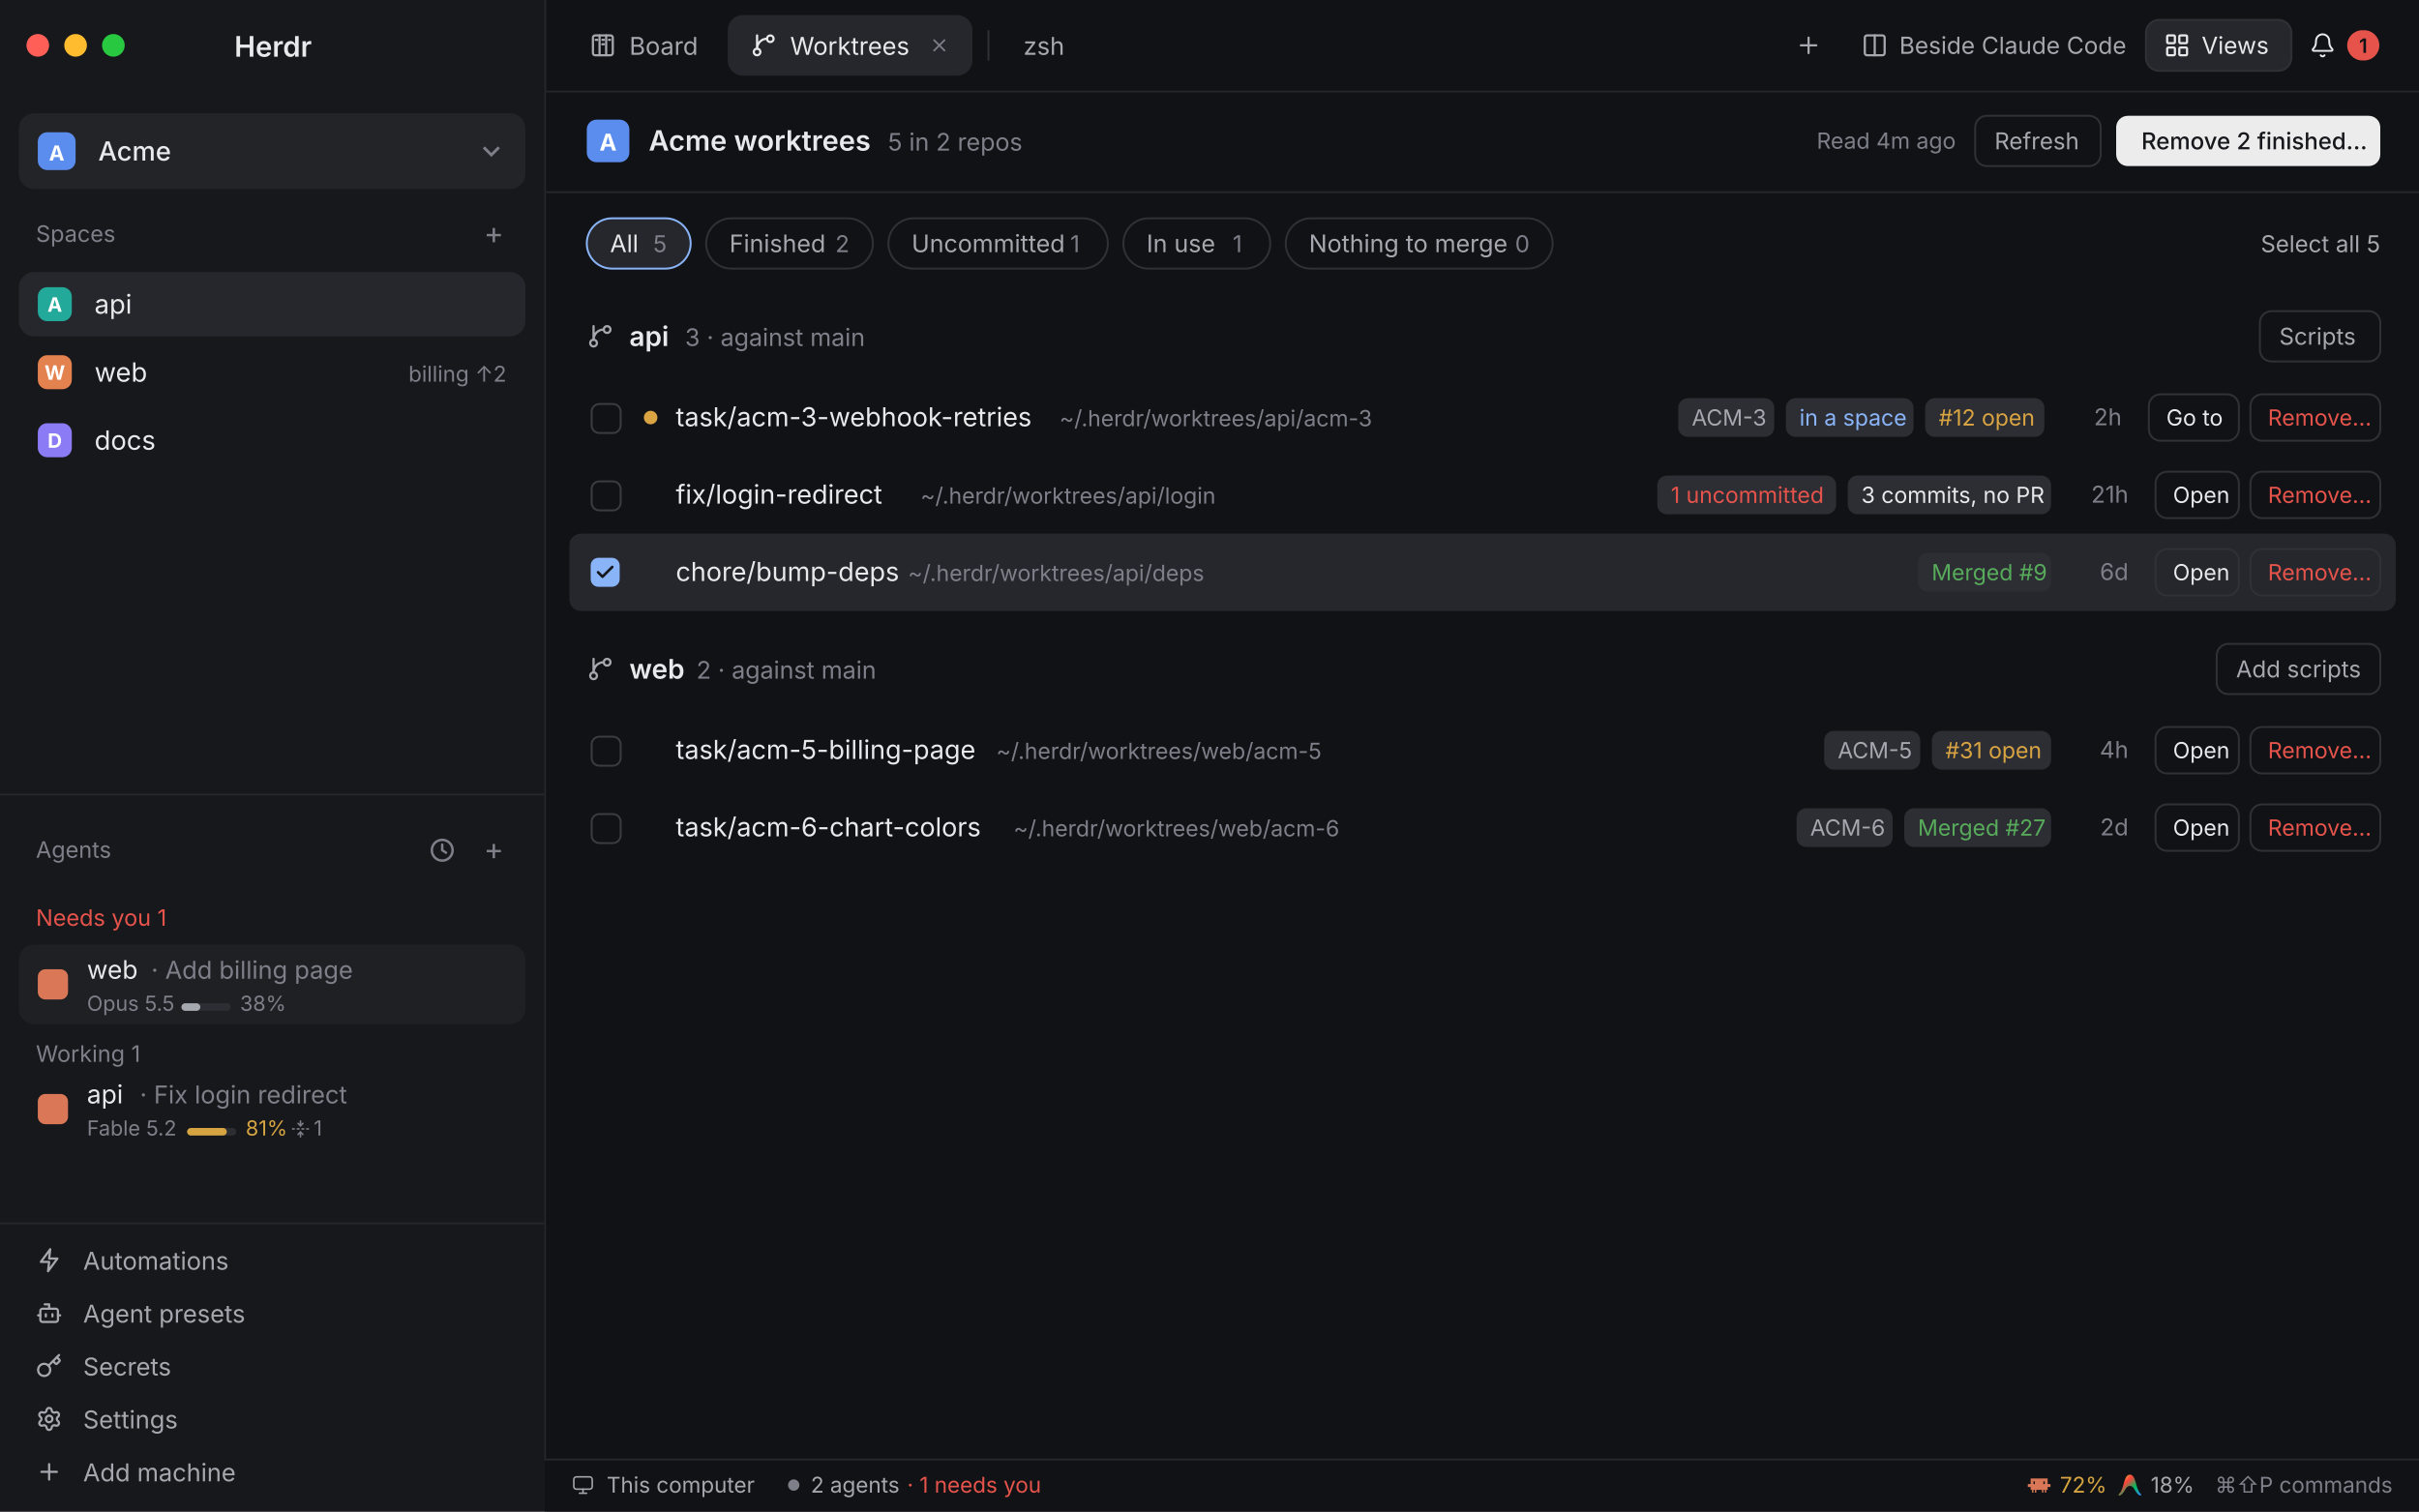
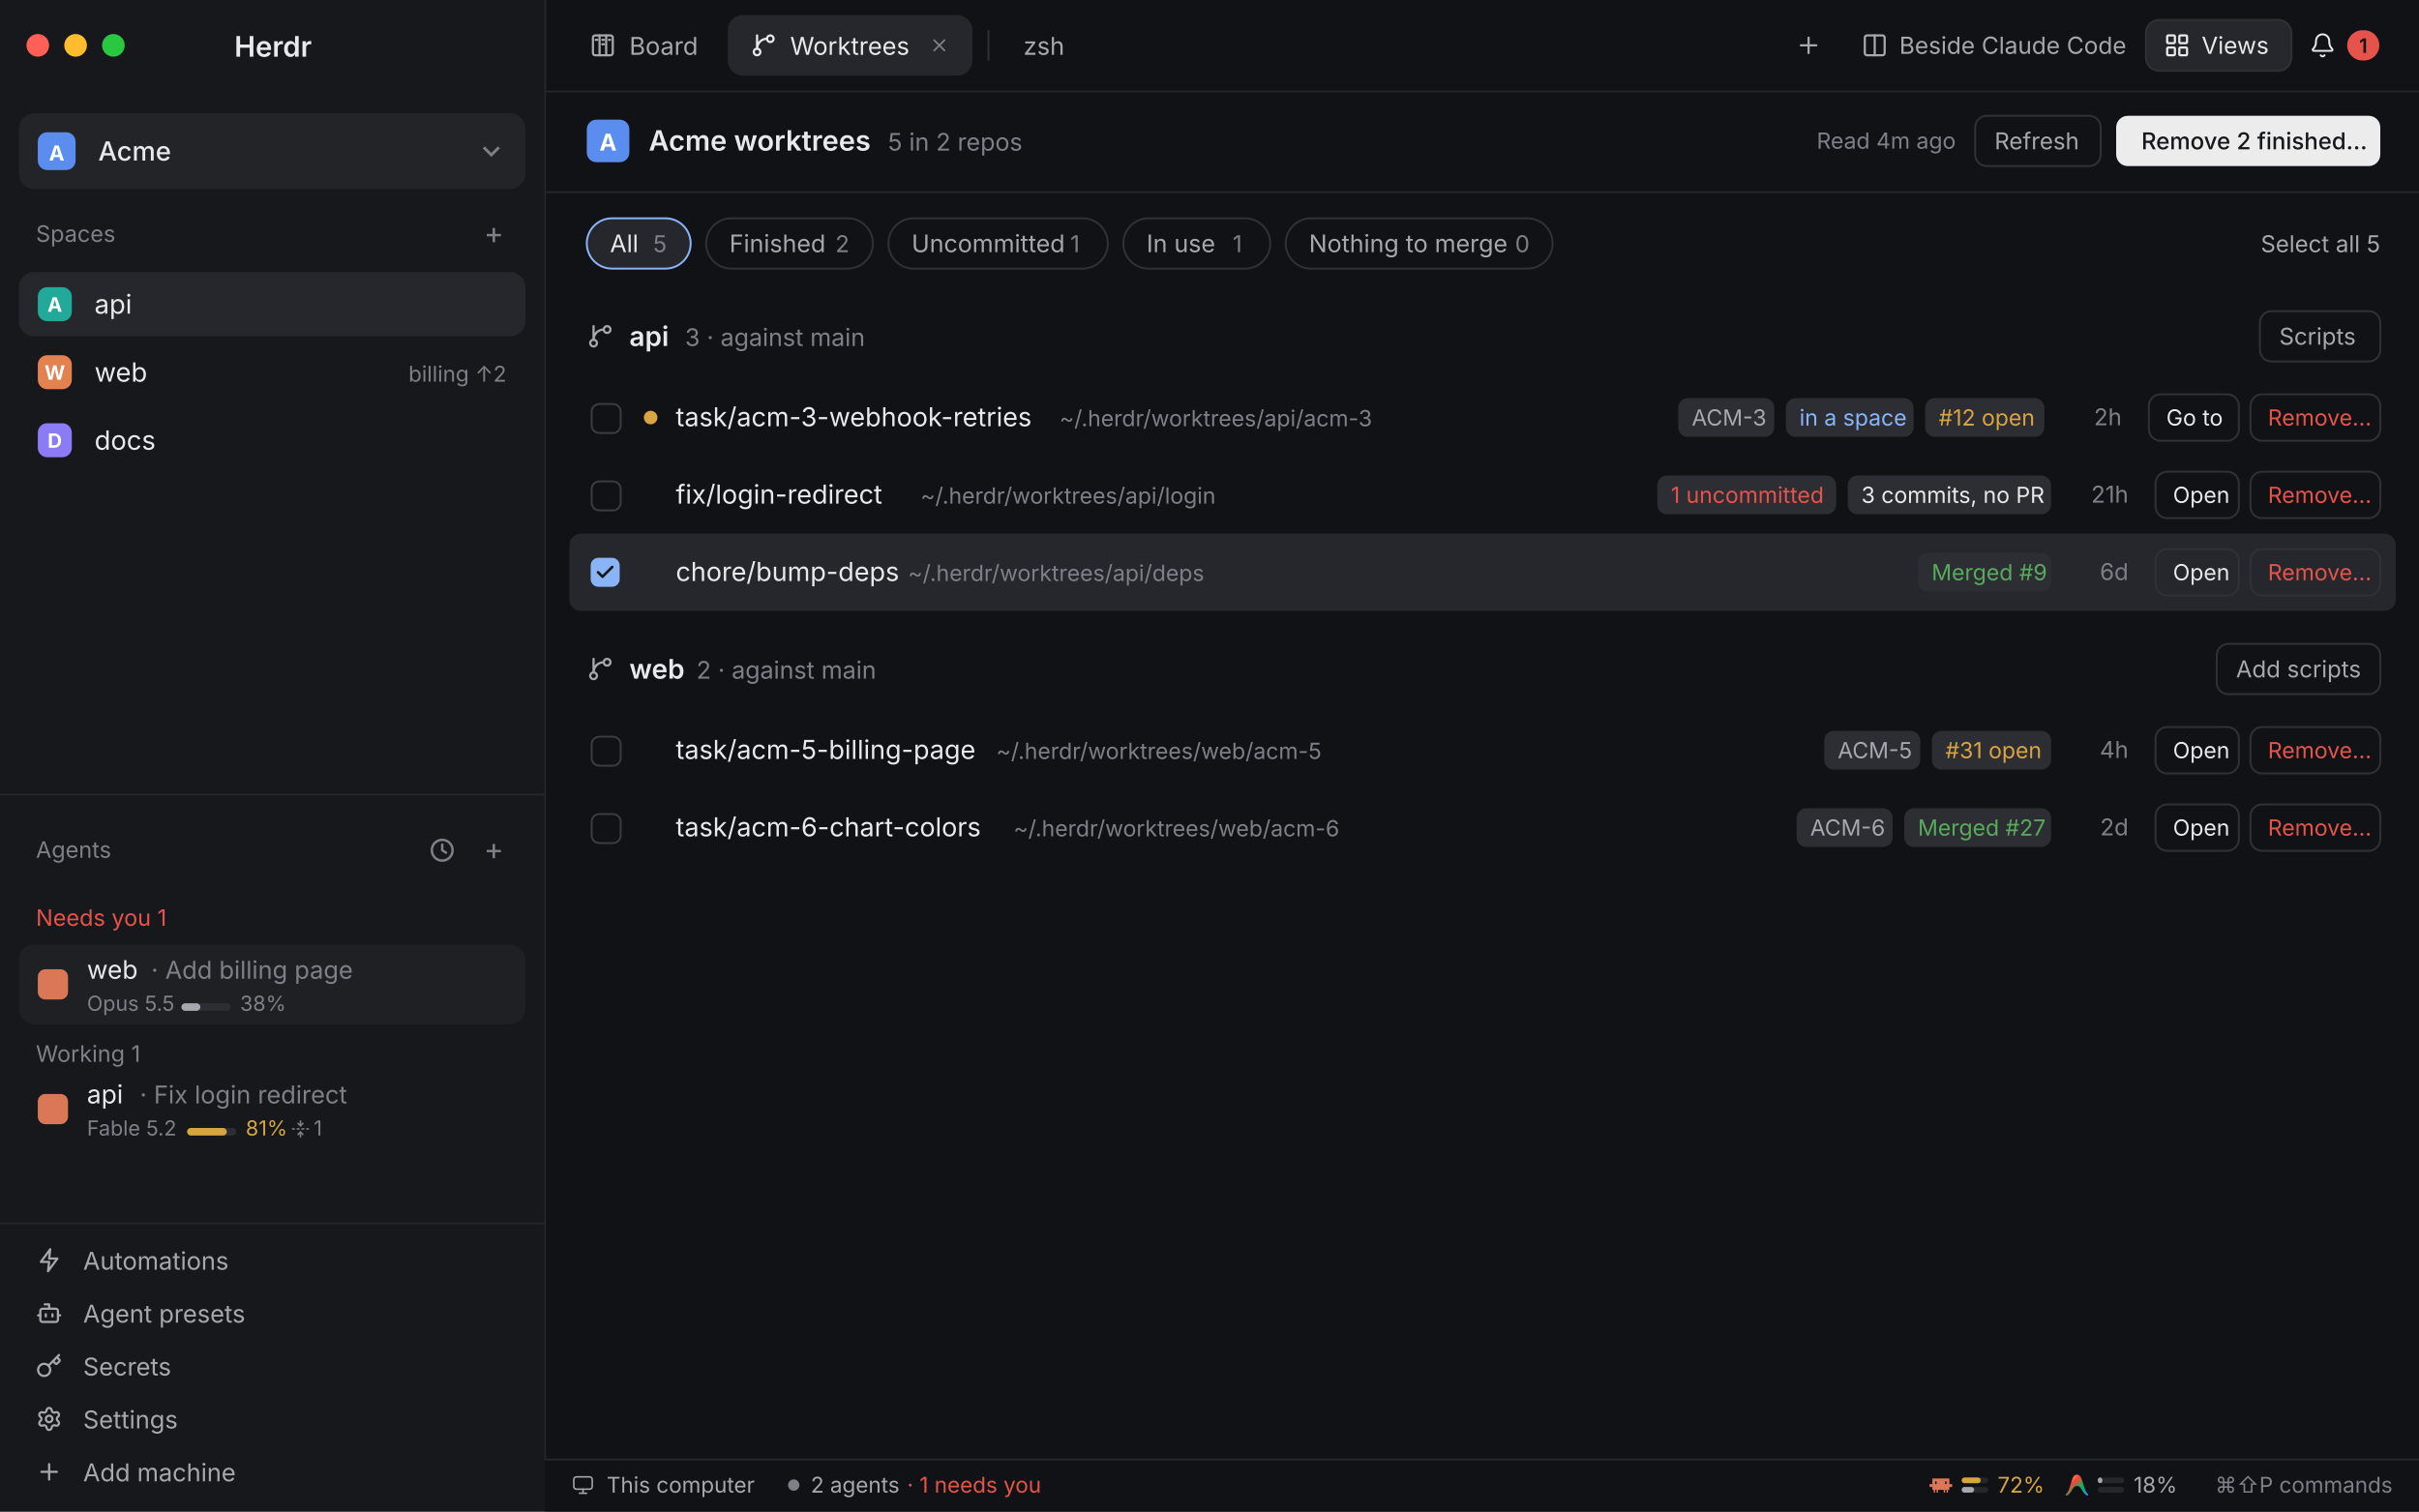
<svg xmlns="http://www.w3.org/2000/svg" width="1280" height="800" viewBox="0 0 1280 800" font-family="Geist, -apple-system, 'Helvetica Neue', sans-serif">
  <defs>
    <filter id="shadow" x="-20%" y="-20%" width="140%" height="140%">
      <feDropShadow dx="0" dy="8" stdDeviation="12" flood-color="#000" flood-opacity="0.45" />
    </filter>
    <clipPath id="pane">
      <rect x="289" y="49" width="991" height="751" />
    </clipPath>
  </defs>
  <rect x="0" y="0" width="1280" height="800" rx="0" fill="#111215" />
  <rect width="288" height="800" fill="#17181b" />
  <rect x="288" width="1" height="800" fill="#25272b" />
  <circle cx="20" cy="24" r="6" fill="#ff5f57" />
  <circle cx="40" cy="24" r="6" fill="#febc2e" />
  <circle cx="60" cy="24" r="6" fill="#28c840" />
  <text x="124" y="30" fill="#e8e9eb" font-size="15" font-weight="600">Herdr</text>
  <rect x="10" y="60" width="268" height="40" rx="8" fill="#232428" />
  <rect x="20" y="70" width="20" height="20" rx="5" fill="#5b8def" />
  <text x="30" y="85" fill="#fff" font-size="11" font-weight="700" text-anchor="middle">A</text>
  <text x="52" y="85" fill="#e8e9eb" font-size="14" font-weight="500">Acme</text>
  <path d="M256 78 l4 4 l4 -4" stroke="#7d8089" stroke-width="1.5" fill="none" />
  <text x="19" y="128" fill="#7d8089" font-size="12">Spaces</text>
  <text x="256" y="129" fill="#7d8089" font-size="16">+</text>
  <rect x="10" y="144" width="268" height="34" rx="8" fill="#26272c" />
  <rect x="20" y="152" width="18" height="18" rx="5" fill="#22a99a" />
  <text x="29" y="165" fill="#fff" font-size="10.5" font-weight="700" text-anchor="middle">A</text>
  <text x="50" y="166" fill="#e8e9eb" font-size="14">api</text>
  <rect x="20" y="188" width="18" height="18" rx="5" fill="#e3814f" />
  <text x="29" y="201" fill="#fff" font-size="10.5" font-weight="700" text-anchor="middle">W</text>
  <text x="50" y="202" fill="#e8e9eb" font-size="14">web</text>
  <text x="268" y="202" fill="#7d8089" font-size="11.5" text-anchor="end">billing ↑2</text>
  <rect x="20" y="224" width="18" height="18" rx="5" fill="#8b7cf6" />
  <text x="29" y="237" fill="#fff" font-size="10.5" font-weight="700" text-anchor="middle">D</text>
  <text x="50" y="238" fill="#e8e9eb" font-size="14">docs</text>
  <rect y="420" width="288" height="1" fill="#25272b" />
  <text x="19" y="454" fill="#7d8089" font-size="12">Agents</text>
  <circle cx="234" cy="450" r="5.5" stroke="#7d8089" stroke-width="1.3" fill="none" />
  <path d="M234 447 v3 l2 1.3" stroke="#7d8089" stroke-width="1.3" fill="none" stroke-linecap="round" />
  <text x="256" y="455" fill="#7d8089" font-size="16">+</text>
  <text x="19" y="490" fill="#e5534b" font-size="12">Needs you 1</text>
  <rect x="10" y="500" width="268" height="42" rx="8" fill="#1f2024" />
  <rect x="20" y="513" width="16" height="16" rx="4" fill="#d97757" />
  <text x="46" y="518" fill="#e8e9eb" font-size="13.5">web</text>
  <text x="80" y="518" fill="#7d8089" font-size="13">· Add billing page</text>
  <text x="46" y="535" fill="#7d8089" font-size="11">Opus 5.5</text>
  <rect x="96" y="531" width="26" height="4" rx="2" fill="#2c2e33" />
  <rect x="96" y="531" width="10" height="4" rx="2" fill="#a5a8ae" />
  <text x="127" y="535" fill="#7d8089" font-size="11">38%</text>
  <text x="19" y="562" fill="#7d8089" font-size="12">Working 1</text>
  <rect x="20" y="579" width="16" height="16" rx="4" fill="#d97757" />
  <text x="46" y="584" fill="#e8e9eb" font-size="13.5">api</text>
  <text x="74" y="584" fill="#7d8089" font-size="13">· Fix login redirect</text>
  <text x="46" y="601" fill="#7d8089" font-size="11">Fable 5.2</text>
  <rect x="99" y="597" width="26" height="4" rx="2" fill="#2c2e33" />
  <rect x="99" y="597" width="21" height="4" rx="2" fill="#d6a541" />
  <text x="130" y="601" fill="#d6a541" font-size="11">81%</text>
  <g transform="translate(154 592.5) scale(0.4167)" fill="none" stroke="#7d8089" stroke-width="2" stroke-linecap="round" stroke-linejoin="round">
    <path d="M12 22v-6" />
    <path d="M12 8V2" />
    <path d="M4 12H2" />
    <path d="M10 12H8" />
    <path d="M16 12h-2" />
    <path d="M22 12h-2" />
    <path d="m15 19-3-3-3 3" />
    <path d="m15 5-3 3-3-3" />
  </g>
  <text x="166" y="601" fill="#7d8089" font-size="11">1</text>
  <rect y="647" width="288" height="1" fill="#25272b" />
  <g transform="translate(19 660) scale(0.5833)" fill="none" stroke="#a5a8ae" stroke-width="2.00" stroke-linecap="round" stroke-linejoin="round">
    <path d="M13 2 4.5 13.5H12L11 22l8.5-11.5H12z" />
  </g>
  <text x="44" y="672" fill="#a5a8ae" font-size="13">Automations</text>
  <g transform="translate(19 688) scale(0.5833)" fill="none" stroke="#a5a8ae" stroke-width="2.00" stroke-linecap="round" stroke-linejoin="round">
    <path d="M12 8V4H8" />
    <rect width="16" height="12" x="4" y="8" rx="2" />
    <path d="M2 14h2" />
    <path d="M20 14h2" />
    <path d="M15 13v2" />
    <path d="M9 13v2" />
  </g>
  <text x="44" y="700" fill="#a5a8ae" font-size="13">Agent presets</text>
  <g transform="translate(19 716) scale(0.5833)" fill="none" stroke="#a5a8ae" stroke-width="2.00" stroke-linecap="round" stroke-linejoin="round">
    <path d="m15.5 7.5 2.3 2.3a1 1 0 0 0 1.4 0l2.1-2.1a1 1 0 0 0 0-1.4L19 4" />
    <path d="m21 2-9.6 9.6" />
    <circle cx="7.5" cy="15.5" r="5.5" />
  </g>
  <text x="44" y="728" fill="#a5a8ae" font-size="13">Secrets</text>
  <g transform="translate(19 744) scale(0.5833)" fill="none" stroke="#a5a8ae" stroke-width="2.00" stroke-linecap="round" stroke-linejoin="round">
    <path d="M9.671 4.136a2.34 2.34 0 0 1 4.659 0 2.34 2.34 0 0 0 3.319 1.915 2.34 2.34 0 0 1 2.33 4.033 2.34 2.34 0 0 0 0 3.831 2.34 2.34 0 0 1-2.33 4.033 2.34 2.34 0 0 0-3.319 1.915 2.34 2.34 0 0 1-4.659 0 2.34 2.34 0 0 0-3.32-1.915 2.34 2.34 0 0 1-2.33-4.033 2.34 2.34 0 0 0 0-3.831A2.34 2.34 0 0 1 6.35 6.051a2.34 2.34 0 0 0 3.319-1.915" />
    <circle cx="12" cy="12" r="3" />
  </g>
  <text x="44" y="756" fill="#a5a8ae" font-size="13">Settings</text>
  <g transform="translate(19 772) scale(0.5833)" fill="none" stroke="#a5a8ae" stroke-width="2.00" stroke-linecap="round" stroke-linejoin="round">
    <path d="M5 12h14" />
    <path d="M12 5v14" />
  </g>
  <text x="44" y="784" fill="#a5a8ae" font-size="13">Add machine</text>
  <g transform="translate(312 17) scale(0.5833)" fill="none" stroke="#a5a8ae" stroke-width="2" stroke-linecap="round" stroke-linejoin="round">
    <rect x="3" y="3" width="18" height="18" rx="2" />
    <path d="M9 3v18" />
    <path d="M15 3v18" />
    <path d="M5.5 7h1.5" />
    <path d="M11.5 7h1.5" />
    <path d="M11.5 11h1.5" />
    <path d="M17.5 7h1" />
  </g>
  <text x="333" y="29" fill="#a5a8ae" font-size="13">Board</text>
  <rect x="385.1" y="8" width="129.44" height="32" rx="8" fill="#26272c" />
  <g transform="translate(397.1 17) scale(0.5833)" fill="none" stroke="#e8e9eb" stroke-width="2" stroke-linecap="round" stroke-linejoin="round">
    <path d="M15 6a9 9 0 0 0-9 9V3" />
    <circle cx="18" cy="6" r="3" />
    <circle cx="6" cy="18" r="3" />
  </g>
  <text x="418.1" y="29" fill="#e8e9eb" font-size="13">Worktrees</text>
  <g transform="translate(491.54 18.5) scale(0.4583)" fill="none" stroke="#7d8089" stroke-width="2" stroke-linecap="round" stroke-linejoin="round">
    <path d="M18 6 6 18" />
    <path d="m6 6 12 12" />
  </g>
  <rect x="522.54" y="16" width="1" height="16" fill="#2f3137" />
  <text x="541.54" y="29" fill="#a5a8ae" font-size="13">zsh</text>
  <g transform="translate(950 17) scale(0.5833)" fill="none" stroke="#a5a8ae" stroke-width="2" stroke-linecap="round" stroke-linejoin="round">
    <path d="M5 12h14" />
    <path d="M12 5v14" />
  </g>
  <g transform="translate(985 17) scale(0.5833)" fill="none" stroke="#a5a8ae" stroke-width="2" stroke-linecap="round" stroke-linejoin="round">
    <rect width="18" height="18" x="3" y="3" rx="2" />
    <path d="M12 3v18" />
  </g>
  <text x="1005" y="28.5" fill="#a5a8ae" font-size="12.5">Beside Claude Code</text>
  <rect x="1135.5" y="10.5" width="77" height="27" rx="7" fill="#26272c" stroke="#2f3137" />
  <g transform="translate(1145 17) scale(0.5833)" fill="none" stroke="#e8e9eb" stroke-width="2" stroke-linecap="round" stroke-linejoin="round">
    <rect width="7" height="7" x="3" y="3" rx="1" />
    <rect width="7" height="7" x="14" y="3" rx="1" />
    <rect width="7" height="7" x="14" y="14" rx="1" />
    <rect width="7" height="7" x="3" y="14" rx="1" />
  </g>
  <text x="1165" y="28.5" fill="#e8e9eb" font-size="12.5">Views</text>
  <g transform="translate(1222 17) scale(0.5833)" fill="none" stroke="#e8e9eb" stroke-width="1.75" stroke-linecap="round" stroke-linejoin="round">
    <path d="M10.268 21a2 2 0 0 0 3.464 0" />
    <path d="M3.262 15.326A1 1 0 0 0 4 17h16a1 1 0 0 0 .74-1.673C19.41 13.956 18 12.499 18 8A6 6 0 0 0 6 8c0 4.499-1.411 5.956-2.738 7.326" />
  </g>
  <rect x="1242" y="16" width="17" height="16" rx="8" fill="#e5534b" />
  <text x="1250.5" y="28" fill="#111215" font-size="10.5" font-weight="600" text-anchor="middle">1</text>
  <rect x="289" y="48" width="991" height="1" fill="#25272b" />
  <rect x="289" y="49" width="991" height="751" fill="#111215" />
  <g clip-path="url(#pane)">
    <g transform="translate(289 49) scale(1.02376) translate(-301 -92)">
      <rect x="322" y="106" width="22" height="22" rx="5" fill="#5b8def" />
      <text x="333" y="122" fill="#fff" font-size="12" font-weight="700" text-anchor="middle">A</text>
      <text x="354" y="122" fill="#e8e9eb" font-size="14.5" font-weight="600">Acme worktrees</text>
      <text x="477.62" y="122" fill="#7d8089" font-size="12.5">5 in 2 repos</text>
      <rect x="301" y="143" width="968" height="1" rx="0" fill="#25272b" />
      <rect x="1112.48" y="104" width="136.52" height="26" rx="6" fill="#ececed" />
      <text x="1125.48" y="121.32" fill="#17181b" font-size="12" font-weight="500">Remove 2 finished…</text>
      <text x="1029.6" y="121" fill="#7d8089" font-size="11.5" text-anchor="end">Read 4m ago</text>
      <rect x="1039.6" y="104" width="64.88" height="26" rx="6" fill="none" stroke="#2f3137" />
      <text x="1049.6" y="121.32" fill="#a5a8ae" font-size="12">Refresh</text>
      <rect x="322" y="157" width="53.69" height="26" rx="13" fill="#26272c" stroke="#8ab4f8" />
      <text x="334" y="174.5" fill="#e8e9eb" font-size="12.5">All</text>
      <text x="356.25" y="174.5" fill="#7d8089" font-size="12">5</text>
      <rect x="383.69" y="157" width="86.19" height="26" rx="13" fill="none" stroke="#2f3137" />
      <text x="395.69" y="174.5" fill="#a5a8ae" font-size="12.5">Finished</text>
      <text x="450.44" y="174.5" fill="#7d8089" font-size="12">2</text>
      <rect x="477.88" y="157" width="113.44" height="26" rx="13" fill="none" stroke="#2f3137" />
      <text x="489.88" y="174.5" fill="#a5a8ae" font-size="12.5">Uncommitted</text>
      <text x="571.88" y="174.5" fill="#7d8089" font-size="12">1</text>
      <rect x="599.32" y="157" width="75.94" height="26" rx="13" fill="none" stroke="#2f3137" />
      <text x="611.32" y="174.5" fill="#a5a8ae" font-size="12.5">In use</text>
      <text x="655.82" y="174.5" fill="#7d8089" font-size="12">1</text>
      <rect x="683.26" y="157" width="137.94" height="26" rx="13" fill="none" stroke="#2f3137" />
      <text x="695.26" y="174.5" fill="#a5a8ae" font-size="12.5">Nothing to merge</text>
      <text x="801.76" y="174.5" fill="#7d8089" font-size="12">0</text>
      <text x="1249" y="174.5" fill="#a5a8ae" font-size="12" text-anchor="end">Select all 5</text>
      <g transform="translate(322 211) scale(0.5833)" fill="none" stroke="#a5a8ae" stroke-width="2" stroke-linecap="round" stroke-linejoin="round">
        <path d="M15 6a9 9 0 0 0-9 9V3" />
        <circle cx="18" cy="6" r="3" />
        <circle cx="6" cy="18" r="3" />
      </g>
      <text x="344" y="223" fill="#e8e9eb" font-size="14" font-weight="600">api</text>
      <text x="372.76" y="223" fill="#7d8089" font-size="12.5">3 · against main</text>
      <rect x="1186.76" y="205" width="62.24" height="26" rx="6" fill="none" stroke="#2f3137" />
      <text x="1196.76" y="222.32" fill="#a5a8ae" font-size="12">Scripts</text>
      <rect x="324.5" y="253" width="15" height="15" rx="4" fill="none" stroke="#3a3c42" />
      <circle cx="355" cy="260" r="3.5" fill="#d9a441" />
      <text x="368" y="264.5" fill="#e8e9eb" font-size="13.5">task/acm-3-webhook-retries</text>
      <text x="566.3" y="264.5" fill="#7d8089" font-size="11.5">~/.herdr/worktrees/api/acm-3</text>
      <rect x="1181.89" y="248" width="67.105" height="24" rx="6" fill="none" stroke="#2f3137" />
      <text x="1190.89" y="264.14" fill="#e5534b" font-size="11.5">Remove…</text>
      <rect x="1129.38" y="248" width="46.52" height="24" rx="6" fill="none" stroke="#2f3137" />
      <text x="1138.38" y="264.14" fill="#e8e9eb" font-size="11.5">Go to</text>
      <text x="1115.38" y="264" fill="#7d8089" font-size="12" text-anchor="end">2h</text>
      <rect x="1013.76" y="250" width="61.61" height="20" rx="5" fill="#2c2e34" />
      <text x="1020.76" y="264.14" fill="#d9a441" font-size="11.5">#12 open</text>
      <rect x="941.765" y="250" width="66" height="20" rx="5" fill="#2c2e34" />
      <text x="948.765" y="264.14" fill="#8ab4f8" font-size="11.5">in a space</text>
      <rect x="886.115" y="250" width="49.65" height="20" rx="5" fill="#2c2e34" />
      <text x="893.115" y="264.14" fill="#a5a8ae" font-size="11.5">ACM-3</text>
      <rect x="324.5" y="293" width="15" height="15" rx="4" fill="none" stroke="#3a3c42" />
      <text x="368" y="304.5" fill="#e8e9eb" font-size="13.5">fix/login-redirect</text>
      <text x="494.48" y="304.5" fill="#7d8089" font-size="11.5">~/.herdr/worktrees/api/login</text>
      <rect x="1181.89" y="288" width="67.105" height="24" rx="6" fill="none" stroke="#2f3137" />
      <text x="1190.89" y="304.14" fill="#e5534b" font-size="11.5">Remove…</text>
      <rect x="1132.83" y="288" width="43.07" height="24" rx="6" fill="none" stroke="#2f3137" />
      <text x="1141.83" y="304.14" fill="#e8e9eb" font-size="11.5">Open</text>
      <text x="1118.83" y="304" fill="#7d8089" font-size="12" text-anchor="end">21h</text>
      <rect x="973.745" y="290" width="105.08" height="20" rx="5" fill="#2c2e34" />
      <text x="980.745" y="304.14" fill="#e8e9eb" font-size="11.5">3 commits, no PR</text>
      <rect x="875.315" y="290" width="92.43" height="20" rx="5" fill="#2c2e34" />
      <text x="882.315" y="304.14" fill="#e5534b" font-size="11.5">1 uncommitted</text>
      <rect x="313" y="320" width="944" height="40" rx="6" fill="#26272c" />
      <rect x="324" y="332.5" width="15" height="15" rx="4" fill="#8ab4f8" />
      <g transform="translate(326 334.5) scale(0.4583)" fill="none" stroke="#17181b" stroke-width="3" stroke-linecap="round" stroke-linejoin="round">
        <path d="M20 6 9 17l-5-5" />
      </g>
      <text x="368" y="344.5" fill="#e8e9eb" font-size="13.5">chore/bump-deps</text>
      <text x="488" y="344.5" fill="#7d8089" font-size="11.5">~/.herdr/worktrees/api/deps</text>
      <rect x="1181.89" y="328" width="67.105" height="24" rx="6" fill="none" stroke="#2f3137" />
      <text x="1190.89" y="344.14" fill="#e5534b" font-size="11.5">Remove…</text>
      <rect x="1132.83" y="328" width="43.07" height="24" rx="6" fill="none" stroke="#2f3137" />
      <text x="1141.83" y="344.14" fill="#e8e9eb" font-size="11.5">Open</text>
      <text x="1118.83" y="344" fill="#7d8089" font-size="12" text-anchor="end">6d</text>
      <rect x="1010.09" y="330" width="68.74" height="20" rx="5" fill="#2c2e34" />
      <text x="1017.09" y="344.14" fill="#57ab5a" font-size="11.5">Merged #9</text>
      <g transform="translate(322 383) scale(0.5833)" fill="none" stroke="#a5a8ae" stroke-width="2" stroke-linecap="round" stroke-linejoin="round">
        <path d="M15 6a9 9 0 0 0-9 9V3" />
        <circle cx="18" cy="6" r="3" />
        <circle cx="6" cy="18" r="3" />
      </g>
      <text x="344" y="395" fill="#e8e9eb" font-size="14" font-weight="600">web</text>
      <text x="378.64" y="395" fill="#7d8089" font-size="12.5">2 · against main</text>
      <rect x="1164.44" y="377" width="84.56" height="26" rx="6" fill="none" stroke="#2f3137" />
      <text x="1174.44" y="394.32" fill="#a5a8ae" font-size="12">Add scripts</text>
      <rect x="324.5" y="425" width="15" height="15" rx="4" fill="none" stroke="#3a3c42" />
      <text x="368" y="436.5" fill="#e8e9eb" font-size="13.5">task/acm-5-billing-page</text>
      <text x="533.63" y="436.5" fill="#7d8089" font-size="11.5">~/.herdr/worktrees/web/acm-5</text>
      <rect x="1181.89" y="420" width="67.105" height="24" rx="6" fill="none" stroke="#2f3137" />
      <text x="1190.89" y="436.14" fill="#e5534b" font-size="11.5">Remove…</text>
      <rect x="1132.83" y="420" width="43.07" height="24" rx="6" fill="none" stroke="#2f3137" />
      <text x="1141.83" y="436.14" fill="#e8e9eb" font-size="11.5">Open</text>
      <text x="1118.83" y="436" fill="#7d8089" font-size="12" text-anchor="end">4h</text>
      <rect x="1017.22" y="422" width="61.61" height="20" rx="5" fill="#2c2e34" />
      <text x="1024.22" y="436.14" fill="#d9a441" font-size="11.5">#31 open</text>
      <rect x="961.565" y="422" width="49.65" height="20" rx="5" fill="#2c2e34" />
      <text x="968.565" y="436.14" fill="#a5a8ae" font-size="11.5">ACM-5</text>
      <rect x="324.5" y="465" width="15" height="15" rx="4" fill="none" stroke="#3a3c42" />
      <text x="368" y="476.5" fill="#e8e9eb" font-size="13.5">task/acm-6-chart-colors</text>
      <text x="542.54" y="476.5" fill="#7d8089" font-size="11.5">~/.herdr/worktrees/web/acm-6</text>
      <rect x="1181.89" y="460" width="67.105" height="24" rx="6" fill="none" stroke="#2f3137" />
      <text x="1190.89" y="476.14" fill="#e5534b" font-size="11.5">Remove…</text>
      <rect x="1132.83" y="460" width="43.07" height="24" rx="6" fill="none" stroke="#2f3137" />
      <text x="1141.83" y="476.14" fill="#e8e9eb" font-size="11.5">Open</text>
      <text x="1118.83" y="476" fill="#7d8089" font-size="12" text-anchor="end">2d</text>
      <rect x="1002.96" y="462" width="75.87" height="20" rx="5" fill="#2c2e34" />
      <text x="1009.96" y="476.14" fill="#57ab5a" font-size="11.5">Merged #27</text>
      <rect x="947.305" y="462" width="49.65" height="20" rx="5" fill="#2c2e34" />
      <text x="954.305" y="476.14" fill="#a5a8ae" font-size="11.5">ACM-6</text>
    </g>
  </g>
  <rect x="288" y="772" width="992" height="28" fill="#111215" />
  <rect x="288" y="772" width="992" height="1" fill="#25272b" />
  <g transform="translate(302 779.5) scale(0.5417)" fill="none" stroke="#a5a8ae" stroke-width="1.5" stroke-linecap="round" stroke-linejoin="round">
    <rect x="3" y="4" width="18" height="12" rx="2.5" />
    <path d="M8.5 20h7M12 16v4" />
  </g>
  <text x="321" y="790" fill="#a5a8ae" font-size="11.5">This computer</text>
  <circle cx="420" cy="786" r="3" fill="#7d8089" />
  <text x="429" y="790" fill="#a5a8ae" font-size="11.5">2 agents</text>
  <text x="480" y="790" fill="#e5534b" font-size="11.5">· 1 needs you</text>
-   <g transform="translate(1073 780) scale(0.5)" fill="#D97757">
+   <g transform="translate(1021 780) scale(0.5)" fill="#D97757">
    <path clip-rule="evenodd" d="M20.998 10.949H24v3.102h-3v3.028h-1.487V20H18v-2.921h-1.487V20H15v-2.921H9V20H7.488v-2.921H6V20H4.487v-2.921H3V14.05H0V10.95h3V5h17.998v5.949zM6 10.949h1.488V8.102H6v2.847zm10.51 0H18V8.102h-1.49v2.847z" fill-rule="evenodd" />
  </g>
-   <text x="1090" y="790" fill="#d6a541" font-size="11.5">72%</text>
-   <g transform="translate(1121 780) scale(0.5)">
+   <rect x="1038" y="782" width="14" height="3" rx="1.5" fill="#25272b" />
+   <rect x="1038" y="782" width="10.1" height="3" rx="1.5" fill="#d6a541" />
+   <rect x="1038" y="787" width="14" height="3" rx="1.5" fill="#25272b" />
+   <rect x="1038" y="787" width="6.6" height="3" rx="1.5" fill="#a5a8ae" />
+   <text x="1057" y="790" fill="#d6a541" font-size="11.5">72%</text>
+   <g transform="translate(1093 780) scale(0.5)">
    <defs>
      <linearGradient id="agy-grad" x1="0" y1="0" x2="1" y2="1">
        <stop offset="0" stop-color="#FFE432" />
        <stop offset=".35" stop-color="#FC413D" />
        <stop offset=".65" stop-color="#00B95C" />
        <stop offset="1" stop-color="#3186FF" />
      </linearGradient>
    </defs>
    <path d="M21.751 22.607c1.34 1.005 3.35.335 1.508-1.508C17.73 15.74 18.904 1 12.037 1 5.17 1 6.342 15.74.815 21.1c-2.01 2.009.167 2.511 1.507 1.506 5.192-3.517 4.857-9.714 9.715-9.714 4.857 0 4.522 6.197 9.714 9.715z" fill="url(#agy-grad)" />
  </g>
-   <text x="1138" y="790" fill="#a5a8ae" font-size="11.5">18%</text>
+   <rect x="1110" y="782" width="14" height="3" rx="1.5" fill="#25272b" />
+   <rect x="1110" y="782" width="2.5" height="3" rx="1.5" fill="#a5a8ae" />
+   <rect x="1110" y="787" width="14" height="3" rx="1.5" fill="#25272b" />
+   <text x="1129" y="790" fill="#a5a8ae" font-size="11.5">18%</text>
  <text x="1266" y="790" fill="#7d8089" font-size="11.5" text-anchor="end">⌘⇧P  commands</text>
</svg>
